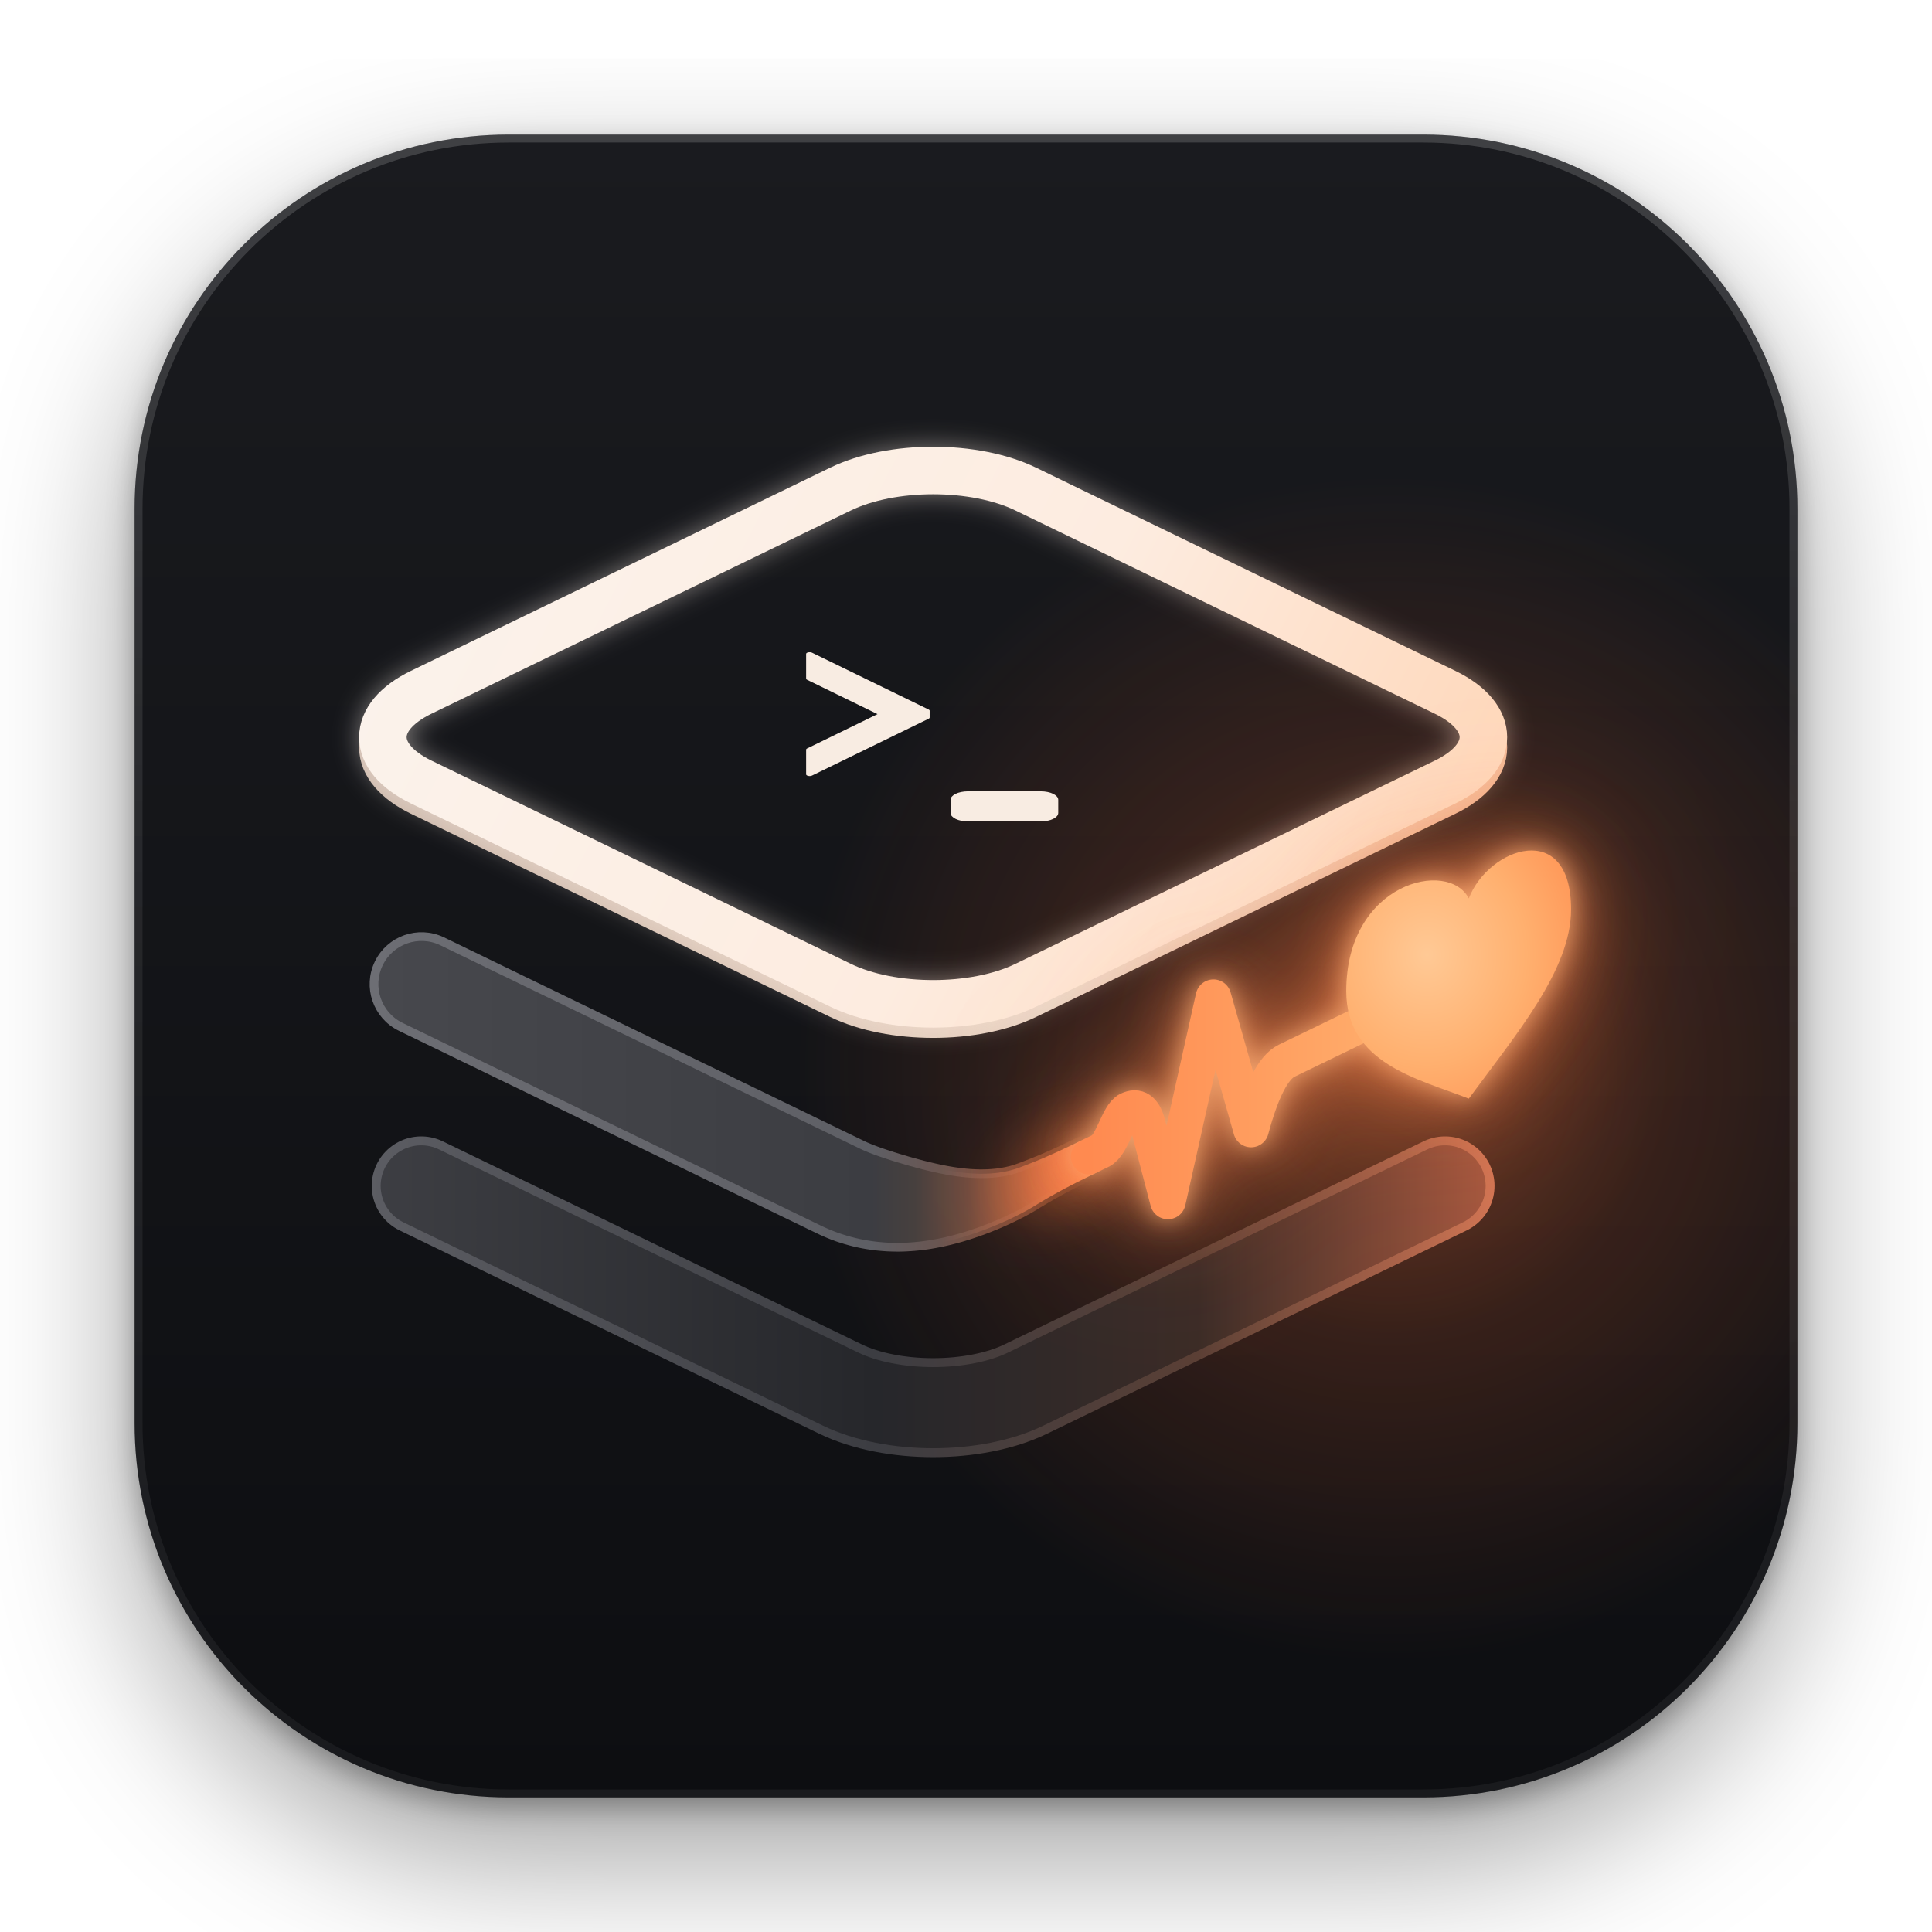
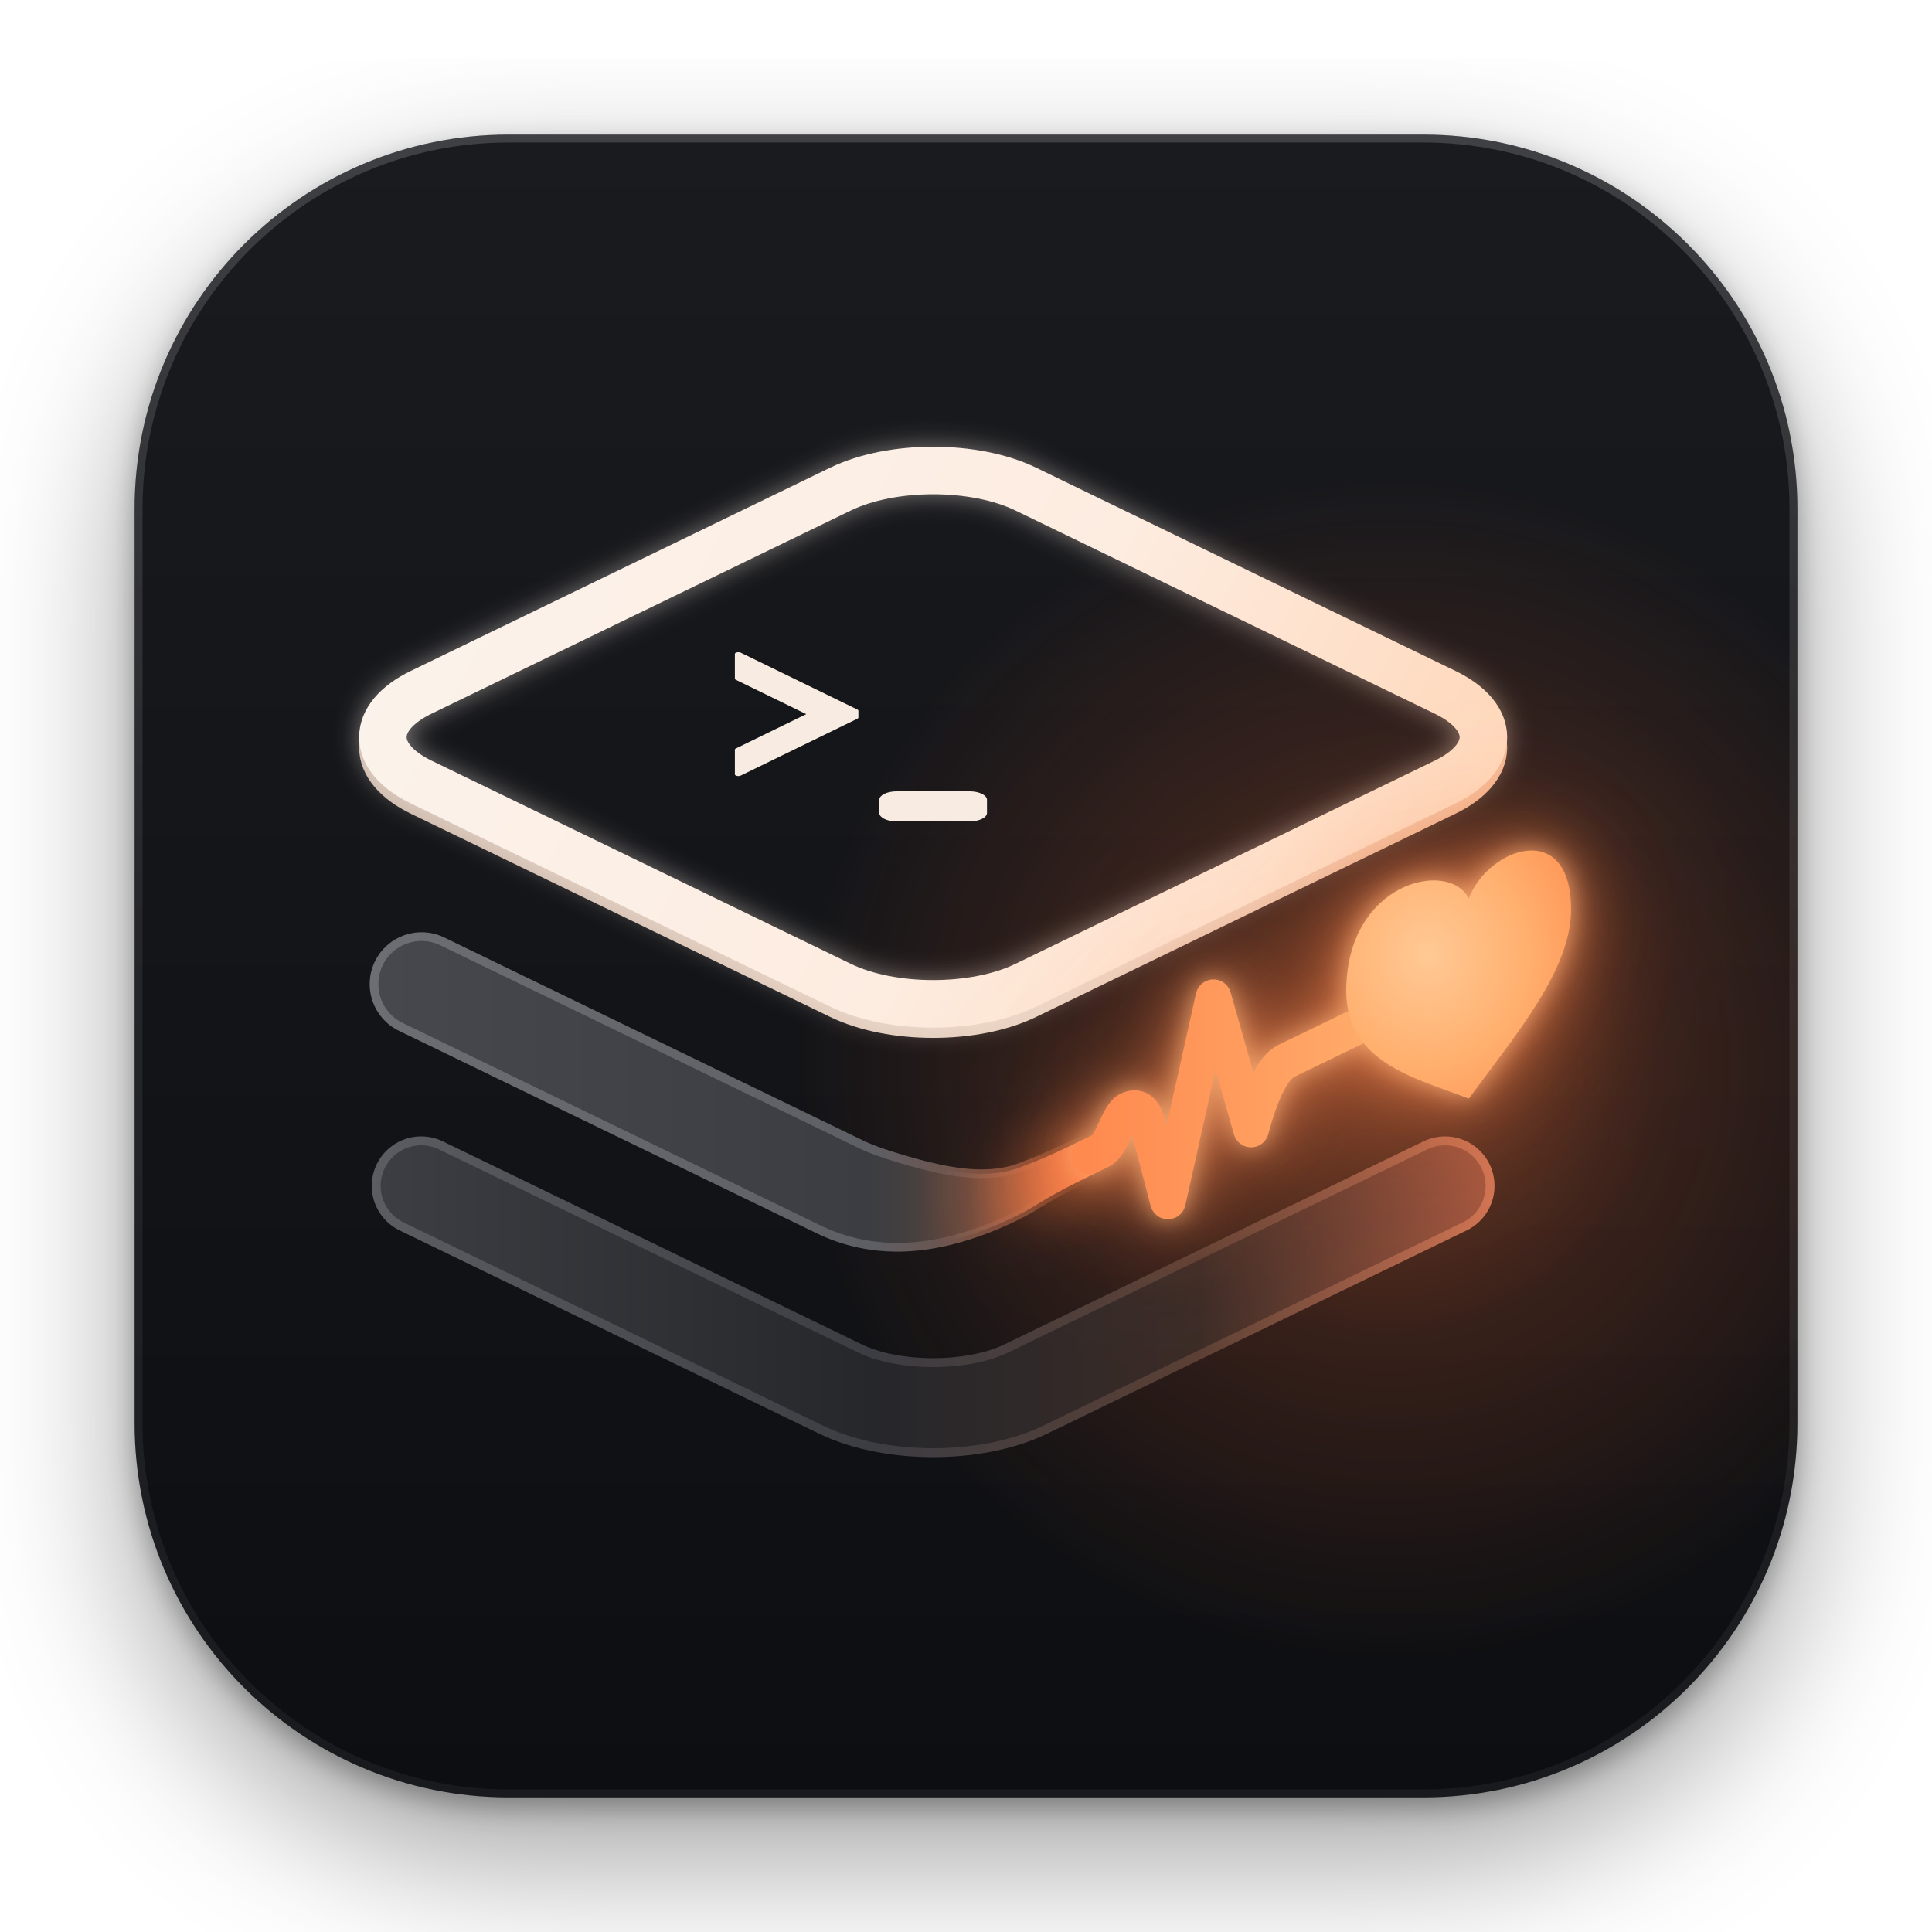
<svg xmlns="http://www.w3.org/2000/svg" viewBox="137 150 488 488" width="256" height="256" role="img" aria-label="cachebeat">
  <defs>
    <linearGradient id="cbi-card" x1="0" y1="0" x2="0" y2="1">
      <stop offset="0" stop-color="#1A1B1F" />
      <stop offset="1" stop-color="#0D0E11" />
    </linearGradient>
    <linearGradient id="cbi-edge" x1="0" y1="0" x2="0" y2="1">
      <stop offset="0" stop-color="#fff" stop-opacity=".16" />
      <stop offset=".5" stop-color="#fff" stop-opacity=".07" />
      <stop offset="1" stop-color="#fff" stop-opacity=".05" />
    </linearGradient>
    <filter id="cbi-shadow" x="-20%" y="-20%" width="140%" height="160%" color-interpolation-filters="sRGB">
      <feGaussianBlur in="SourceAlpha" stdDeviation="18.9" result="b1" />
      <feOffset in="b1" dy="14.7" result="o1" />
      <feComponentTransfer in="o1" result="s1">
        <feFuncA type="linear" slope=".38" />
      </feComponentTransfer>
      <feGaussianBlur in="SourceAlpha" stdDeviation="3.36" result="b2" />
      <feOffset in="b2" dy="2.52" result="o2" />
      <feComponentTransfer in="o2" result="s2">
        <feFuncA type="linear" slope=".3" />
      </feComponentTransfer>
      <feMerge>
        <feMergeNode in="s1" />
        <feMergeNode in="s2" />
      </feMerge>
    </filter>
    <clipPath id="cbi-clip">
      <rect x="171" y="184" width="420" height="420" rx="94.5" />
    </clipPath>
  </defs>
  <rect x="171" y="184" width="420" height="420" rx="94.5" fill="#000" filter="url(#cbi-shadow)" />
  <rect x="171" y="184" width="420" height="420" rx="94.5" fill="url(#cbi-card)" />
  <defs>
    <linearGradient id="cbi-lid" gradientUnits="userSpaceOnUse" x1="240" y1="270" x2="510" y2="410">
      <stop offset="0" stop-color="#FBF3EC" />
      <stop offset=".55" stop-color="#FDECE0" />
      <stop offset="1" stop-color="#FFD3B2" />
    </linearGradient>
    <linearGradient id="cbi-side" gradientUnits="userSpaceOnUse" x1="240" y1="0" x2="510" y2="0">
      <stop offset="0" stop-color="#CDB9AC" />
      <stop offset=".6" stop-color="#E9D3C3" />
      <stop offset="1" stop-color="#F2B38E" />
    </linearGradient>
    <linearGradient id="cbi-rim-mid" gradientUnits="userSpaceOnUse" x1="222" y1="0" x2="412" y2="0">
      <stop offset="0" stop-color="#6E6F75" />
      <stop offset=".711" stop-color="#5E5F65" />
      <stop offset=".804" stop-color="#6A5550" />
      <stop offset=".908" stop-color="#B86A4C" stop-opacity=".55" />
      <stop offset="1" stop-color="#FF8A50" stop-opacity="0" />
    </linearGradient>
    <linearGradient id="cbi-fill-mid" gradientUnits="userSpaceOnUse" x1="222" y1="0" x2="412" y2="0">
      <stop offset="0" stop-color="#48494E" />
      <stop offset=".711" stop-color="#3C3D42" />
      <stop offset=".769" stop-color="#47403E" />
      <stop offset=".838" stop-color="#6E4A3D" />
      <stop offset=".909" stop-color="#B0603F" />
      <stop offset=".961" stop-color="#E7784B" />
      <stop offset="1" stop-color="#FF8A50" />
    </linearGradient>
    <linearGradient id="cbi-ignite" gradientUnits="userSpaceOnUse" x1="378.98" y1="0" x2="414" y2="0">
      <stop offset="0" stop-color="#FF7A3D" stop-opacity="0" />
      <stop offset="1" stop-color="#FF7A3D" />
    </linearGradient>
    <linearGradient id="cbi-rim-bot" gradientUnits="userSpaceOnUse" x1="222" y1="0" x2="524" y2="0">
      <stop offset="0" stop-color="#5E5F65" />
      <stop offset=".45" stop-color="#3C3D42" />
      <stop offset=".72" stop-color="#5A3F35" />
      <stop offset="1" stop-color="#E07B57" />
    </linearGradient>
    <linearGradient id="cbi-fill-bot" gradientUnits="userSpaceOnUse" x1="222" y1="0" x2="524" y2="0">
      <stop offset="0" stop-color="#3F4045" />
      <stop offset=".45" stop-color="#26272B" />
      <stop offset=".72" stop-color="#3B2B26" />
      <stop offset="1" stop-color="#B55E42" />
    </linearGradient>
    <linearGradient id="cbi-ecg" gradientUnits="userSpaceOnUse" x1="412" y1="0" x2="492" y2="0">
      <stop offset="0" stop-color="#FF8A50" />
      <stop offset=".6" stop-color="#FFA061" />
      <stop offset="1" stop-color="#FFB06E" />
    </linearGradient>
    <radialGradient id="cbi-heart" cx=".36" cy=".42" r=".8">
      <stop offset="0" stop-color="#FFC995" />
      <stop offset=".55" stop-color="#FFB06F" />
      <stop offset="1" stop-color="#FF9152" />
    </radialGradient>
    <radialGradient id="cbi-spill" gradientUnits="userSpaceOnUse" cx="488" cy="420" r="150">
      <stop offset="0" stop-color="#FF7A3D" stop-opacity=".42" />
      <stop offset=".45" stop-color="#FF6A30" stop-opacity=".16" />
      <stop offset="1" stop-color="#FF6A30" stop-opacity="0" />
    </radialGradient>
    <filter id="cbi-blur-s" color-interpolation-filters="sRGB" filterUnits="userSpaceOnUse" x="150" y="200" width="460" height="400">
      <feGaussianBlur stdDeviation="3.2" />
    </filter>
    <filter id="cbi-blur-m" color-interpolation-filters="sRGB" filterUnits="userSpaceOnUse" x="150" y="200" width="460" height="400">
      <feGaussianBlur stdDeviation="8" />
    </filter>
    <filter id="cbi-blur-l" color-interpolation-filters="sRGB" filterUnits="userSpaceOnUse" x="150" y="200" width="460" height="400">
      <feGaussianBlur stdDeviation="18" />
    </filter>
    <path id="cbi-ecg-p" d="M412 442.15L415 440.7C418 439.25 419.4 431.57 422 430.31Q425.4 428.66 426.8 433.58L432 453.46L443.5 401.89L453 435.29Q457 420.35 462 417.92L490 404.36" />
    <path id="cbi-heart-p" d="M508 376.94C502.85 366.9 477.05 372.92 477.05 400.35C477.05 418.63 495.1 422.44 508 427.5C519.92 411.24 533.83 394.98 533.83 379.71C533.83 356.81 512.99 363.98 508 376.94Z" />
  </defs>
  <g clip-path="url(#cbi-clip)">
    <circle cx="488" cy="420" r="150" fill="url(#cbi-spill)" />
    <path d="M243.4 449.54L349.3 500.86A33.09 16.04 0 0 0 396.1 500.86L502 449.54" fill="none" stroke="url(#cbi-rim-bot)" stroke-width="25" stroke-linecap="round" />
    <path d="M243.4 449.54L349.3 500.86A33.09 16.04 0 0 0 396.1 500.86L502 449.54" fill="none" stroke="url(#cbi-fill-bot)" stroke-width="20.5" stroke-linecap="round" />
    <path d="M238.17 409.34A12 12 0 0 1 248.63 387.74L251.28 389.02L253.93 390.31L256.58 391.59L259.22 392.87L261.87 394.16L264.52 395.44L267.17 396.72L269.81 398.01L272.46 399.29L275.11 400.57L277.76 401.85L280.4 403.14L283.05 404.42L285.7 405.7L288.35 406.99L290.99 408.27L293.64 409.55L296.29 410.84L298.94 412.12L301.58 413.4L304.23 414.68L306.88 415.97L309.53 417.25L312.17 418.53L314.82 419.82L317.47 421.1L320.12 422.38L322.76 423.67L325.41 424.95L328.06 426.23L330.71 427.51L333.35 428.8L336 430.08L338.65 431.36L341.3 432.65L343.94 433.93L346.59 435.21L349.24 436.5L351.89 437.78L354.53 439.06L354.71 439.15L354.9 439.24L355.09 439.33L355.28 439.42L355.48 439.51L355.68 439.6L355.88 439.68L356.09 439.77L356.31 439.86L356.52 439.95L356.74 440.04L356.97 440.13L357.19 440.22L357.43 440.31L357.66 440.4L357.9 440.49L358.14 440.58L358.38 440.67L358.63 440.76L358.88 440.85L359.13 440.94L359.39 441.03L359.65 441.12L359.91 441.21L360.18 441.3L360.44 441.39L360.71 441.48L360.99 441.57L361.26 441.66L361.54 441.75L361.82 441.84L362.1 441.93L362.39 442.03L362.68 442.12L362.97 442.21L363.26 442.3L363.56 442.39L363.85 442.48L364.15 442.57L364.45 442.66L364.76 442.75L365.06 442.84L365.37 442.93L365.68 443.02L365.99 443.12L366.3 443.21L366.62 443.3L366.94 443.39L367.25 443.48L367.57 443.56L367.9 443.65L368.22 443.74L368.54 443.83L368.87 443.92L369.2 444.01L369.53 444.09L369.86 444.18L370.19 444.27L370.52 444.35L370.86 444.44L371.19 444.52L371.53 444.6L371.87 444.68L372.21 444.76L372.55 444.84L372.89 444.92L373.23 445L373.57 445.07L373.92 445.15L374.26 445.22L374.6 445.3L374.95 445.37L375.3 445.43L375.64 445.5L375.99 445.57L376.34 445.63L376.68 445.69L377.03 445.75L377.38 445.81L377.73 445.87L378.07 445.92L378.42 445.97L378.77 446.02L379.12 446.07L379.47 446.11L379.81 446.16L380.16 446.2L380.51 446.23L380.85 446.27L381.2 446.3L381.54 446.33L381.88 446.36L382.23 446.38L382.57 446.41L382.91 446.42L383.25 446.44L383.59 446.45L383.93 446.46L384.26 446.47L384.6 446.48L384.93 446.48L385.26 446.47L385.59 446.47L385.92 446.46L386.25 446.45L386.57 446.44L386.89 446.42L387.21 446.4L387.53 446.38L387.85 446.35L388.16 446.32L388.47 446.29L388.78 446.26L389.09 446.22L389.39 446.18L389.69 446.13L389.99 446.09L390.29 446.04L390.58 445.98L390.87 445.93L391.16 445.87L391.44 445.81L391.72 445.74L392 445.68L392.27 445.61L392.54 445.54L392.81 445.46L393.07 445.39L393.33 445.31L393.59 445.22L393.82 445.15L394.87 444.77L395.91 444.37L396.95 443.97L397.99 443.56L399.02 443.14L400.05 442.72L401.07 442.28L402.09 441.83L403.1 441.38L404.12 440.92L405.13 440.45L406.13 439.98L407.13 439.51L408.14 439.02L409.14 438.54L410.04 438.11L413.96 446.2L413.06 446.64L412.06 447.13L411.07 447.62L410.07 448.11L409.07 448.6L408.08 449.11L407.1 449.62L406.11 450.13L405.13 450.66L404.15 451.19L403.18 451.73L402.21 452.28L401.25 452.84L400.29 453.41L399.33 453.98L398.38 454.57L398.1 454.74L397.79 454.92L397.47 455.11L397.15 455.29L396.83 455.48L396.5 455.66L396.17 455.84L395.84 456.02L395.5 456.2L395.17 456.38L394.82 456.56L394.48 456.73L394.14 456.91L393.79 457.09L393.44 457.26L393.08 457.43L392.73 457.61L392.37 457.78L392 457.95L391.64 458.12L391.27 458.29L390.9 458.46L390.53 458.62L390.16 458.79L389.78 458.95L389.4 459.12L389.02 459.28L388.63 459.44L388.25 459.6L387.86 459.76L387.46 459.92L387.07 460.08L386.67 460.24L386.28 460.39L385.87 460.54L385.47 460.69L385.07 460.85L384.66 460.99L384.25 461.14L383.84 461.29L383.42 461.43L383 461.57L382.59 461.71L382.17 461.85L381.74 461.99L381.32 462.12L380.89 462.25L380.47 462.38L380.04 462.51L379.6 462.64L379.17 462.76L378.74 462.88L378.3 463L377.86 463.11L377.42 463.23L376.98 463.34L376.54 463.44L376.09 463.55L375.65 463.65L375.2 463.75L374.75 463.84L374.3 463.94L373.85 464.02L373.4 464.11L372.95 464.19L372.5 464.27L372.04 464.35L371.59 464.42L371.13 464.49L370.67 464.55L370.22 464.61L369.76 464.67L369.3 464.72L368.84 464.77L368.38 464.81L367.92 464.86L367.46 464.89L367.01 464.93L366.55 464.95L366.09 464.98L365.63 465L365.17 465.02L364.71 465.03L364.25 465.04L363.79 465.04L363.33 465.04L362.87 465.03L362.41 465.02L361.96 465.01L361.5 464.99L361.05 464.97L360.59 464.94L360.14 464.91L359.68 464.87L359.23 464.83L358.78 464.79L358.33 464.74L357.88 464.69L357.44 464.63L356.99 464.57L356.55 464.5L356.1 464.43L355.66 464.36L355.22 464.28L354.78 464.2L354.35 464.11L353.91 464.02L353.48 463.92L353.04 463.82L352.61 463.72L352.19 463.61L351.76 463.5L351.34 463.38L350.91 463.26L350.49 463.14L350.08 463.01L349.66 462.88L349.25 462.75L348.83 462.61L348.42 462.47L348.02 462.32L347.61 462.17L347.21 462.02L346.81 461.86L346.41 461.7L346.01 461.53L345.62 461.36L345.23 461.19L344.84 461.02L344.45 460.84L344.07 460.66L341.42 459.38L338.77 458.09L336.12 456.81L333.48 455.53L330.83 454.24L328.18 452.96L325.53 451.68L322.89 450.39L320.24 449.11L317.59 447.83L314.94 446.55L312.3 445.26L309.65 443.98L307 442.7L304.35 441.41L301.71 440.13L299.06 438.85L296.41 437.56L293.76 436.28L291.12 435L288.47 433.72L285.82 432.43L283.17 431.15L280.53 429.87L277.88 428.58L275.23 427.3L272.58 426.02L269.94 424.73L267.29 423.45L264.64 422.17L261.99 420.89L259.35 419.6L256.7 418.32L254.05 417.04L251.4 415.75L248.76 414.47L246.11 413.19L243.46 411.9L240.81 410.62L238.17 409.34Z" fill="url(#cbi-fill-mid)" stroke="url(#cbi-rim-mid)" stroke-width="2.2" stroke-linejoin="round" />
    <path d="M233.71 336.2A33.09 16.04 0 0 0 243.4 347.54L349.3 398.86A33.09 16.04 0 0 0 396.1 398.86L502 347.54A33.09 16.04 0 0 0 511.69 336.2" transform="translate(0 2.6)" fill="none" stroke="url(#cbi-side)" stroke-width="12" stroke-linecap="round" />
    <path d="M396.1 273.54L502 324.86A33.09 16.04 0 0 1 502 347.54L396.1 398.86A33.09 16.04 0 0 1 349.3 398.86L243.4 347.54A33.09 16.04 0 0 1 243.4 324.86L349.3 273.54A33.09 16.04 0 0 1 396.1 273.54Z" fill="none" stroke="url(#cbi-lid)" stroke-width="12" filter="url(#cbi-blur-s)" opacity=".45" />
    <path d="M396.1 273.54L502 324.86A33.09 16.04 0 0 1 502 347.54L396.1 398.86A33.09 16.04 0 0 1 349.3 398.86L243.4 347.54A33.09 16.04 0 0 1 243.4 324.86L349.3 273.54A33.09 16.04 0 0 1 396.1 273.54Z" fill="none" stroke="url(#cbi-lid)" stroke-width="12" />
    <g fill="#F8ECE2" stroke="#F8ECE2">
-       <g transform="translate(341.5 330.38) scale(0.8 0.39)">
+       <g transform="translate(323.5 330.38) scale(0.8 0.39)">
        <path d="M0 -39L36.8 -2.2L36.8 2.2L0 39L0 23L23 0L0 -23Z" stroke-width="2.2" stroke-linejoin="round" />
        <rect x="45" y="50.5" width="33" height="18.5" rx="5" />
      </g>
    </g>
    <path d="M396.1 449.86L412 442.15" stroke="url(#cbi-ignite)" stroke-width="14" stroke-linecap="round" filter="url(#cbi-blur-m)" opacity=".7" />
    <g fill="#FF7436" stroke="#FF7436" filter="url(#cbi-blur-l)" opacity=".55">
      <use href="#cbi-ecg-p" fill="none" stroke-width="9" stroke-linecap="round" stroke-linejoin="round" />
      <use href="#cbi-heart-p" stroke="none" />
    </g>
    <g fill="#FF8E55" stroke="#FF8E55" filter="url(#cbi-blur-m)" opacity=".75">
      <use href="#cbi-ecg-p" fill="none" stroke-width="9" stroke-linecap="round" stroke-linejoin="round" />
      <use href="#cbi-heart-p" stroke="none" />
    </g>
    <g fill="#FFB278" stroke="#FFB278" filter="url(#cbi-blur-s)" opacity=".8">
      <use href="#cbi-ecg-p" fill="none" stroke-width="9" stroke-linecap="round" stroke-linejoin="round" />
      <use href="#cbi-heart-p" stroke="none" />
    </g>
    <use href="#cbi-ecg-p" fill="none" stroke="url(#cbi-ecg)" stroke-width="9" stroke-linecap="round" stroke-linejoin="round" />
    <use href="#cbi-heart-p" fill="url(#cbi-heart)" />
  </g>
  <rect x="172" y="185" width="418" height="418" rx="93.5" fill="none" stroke="url(#cbi-edge)" stroke-width="2" />
</svg>
